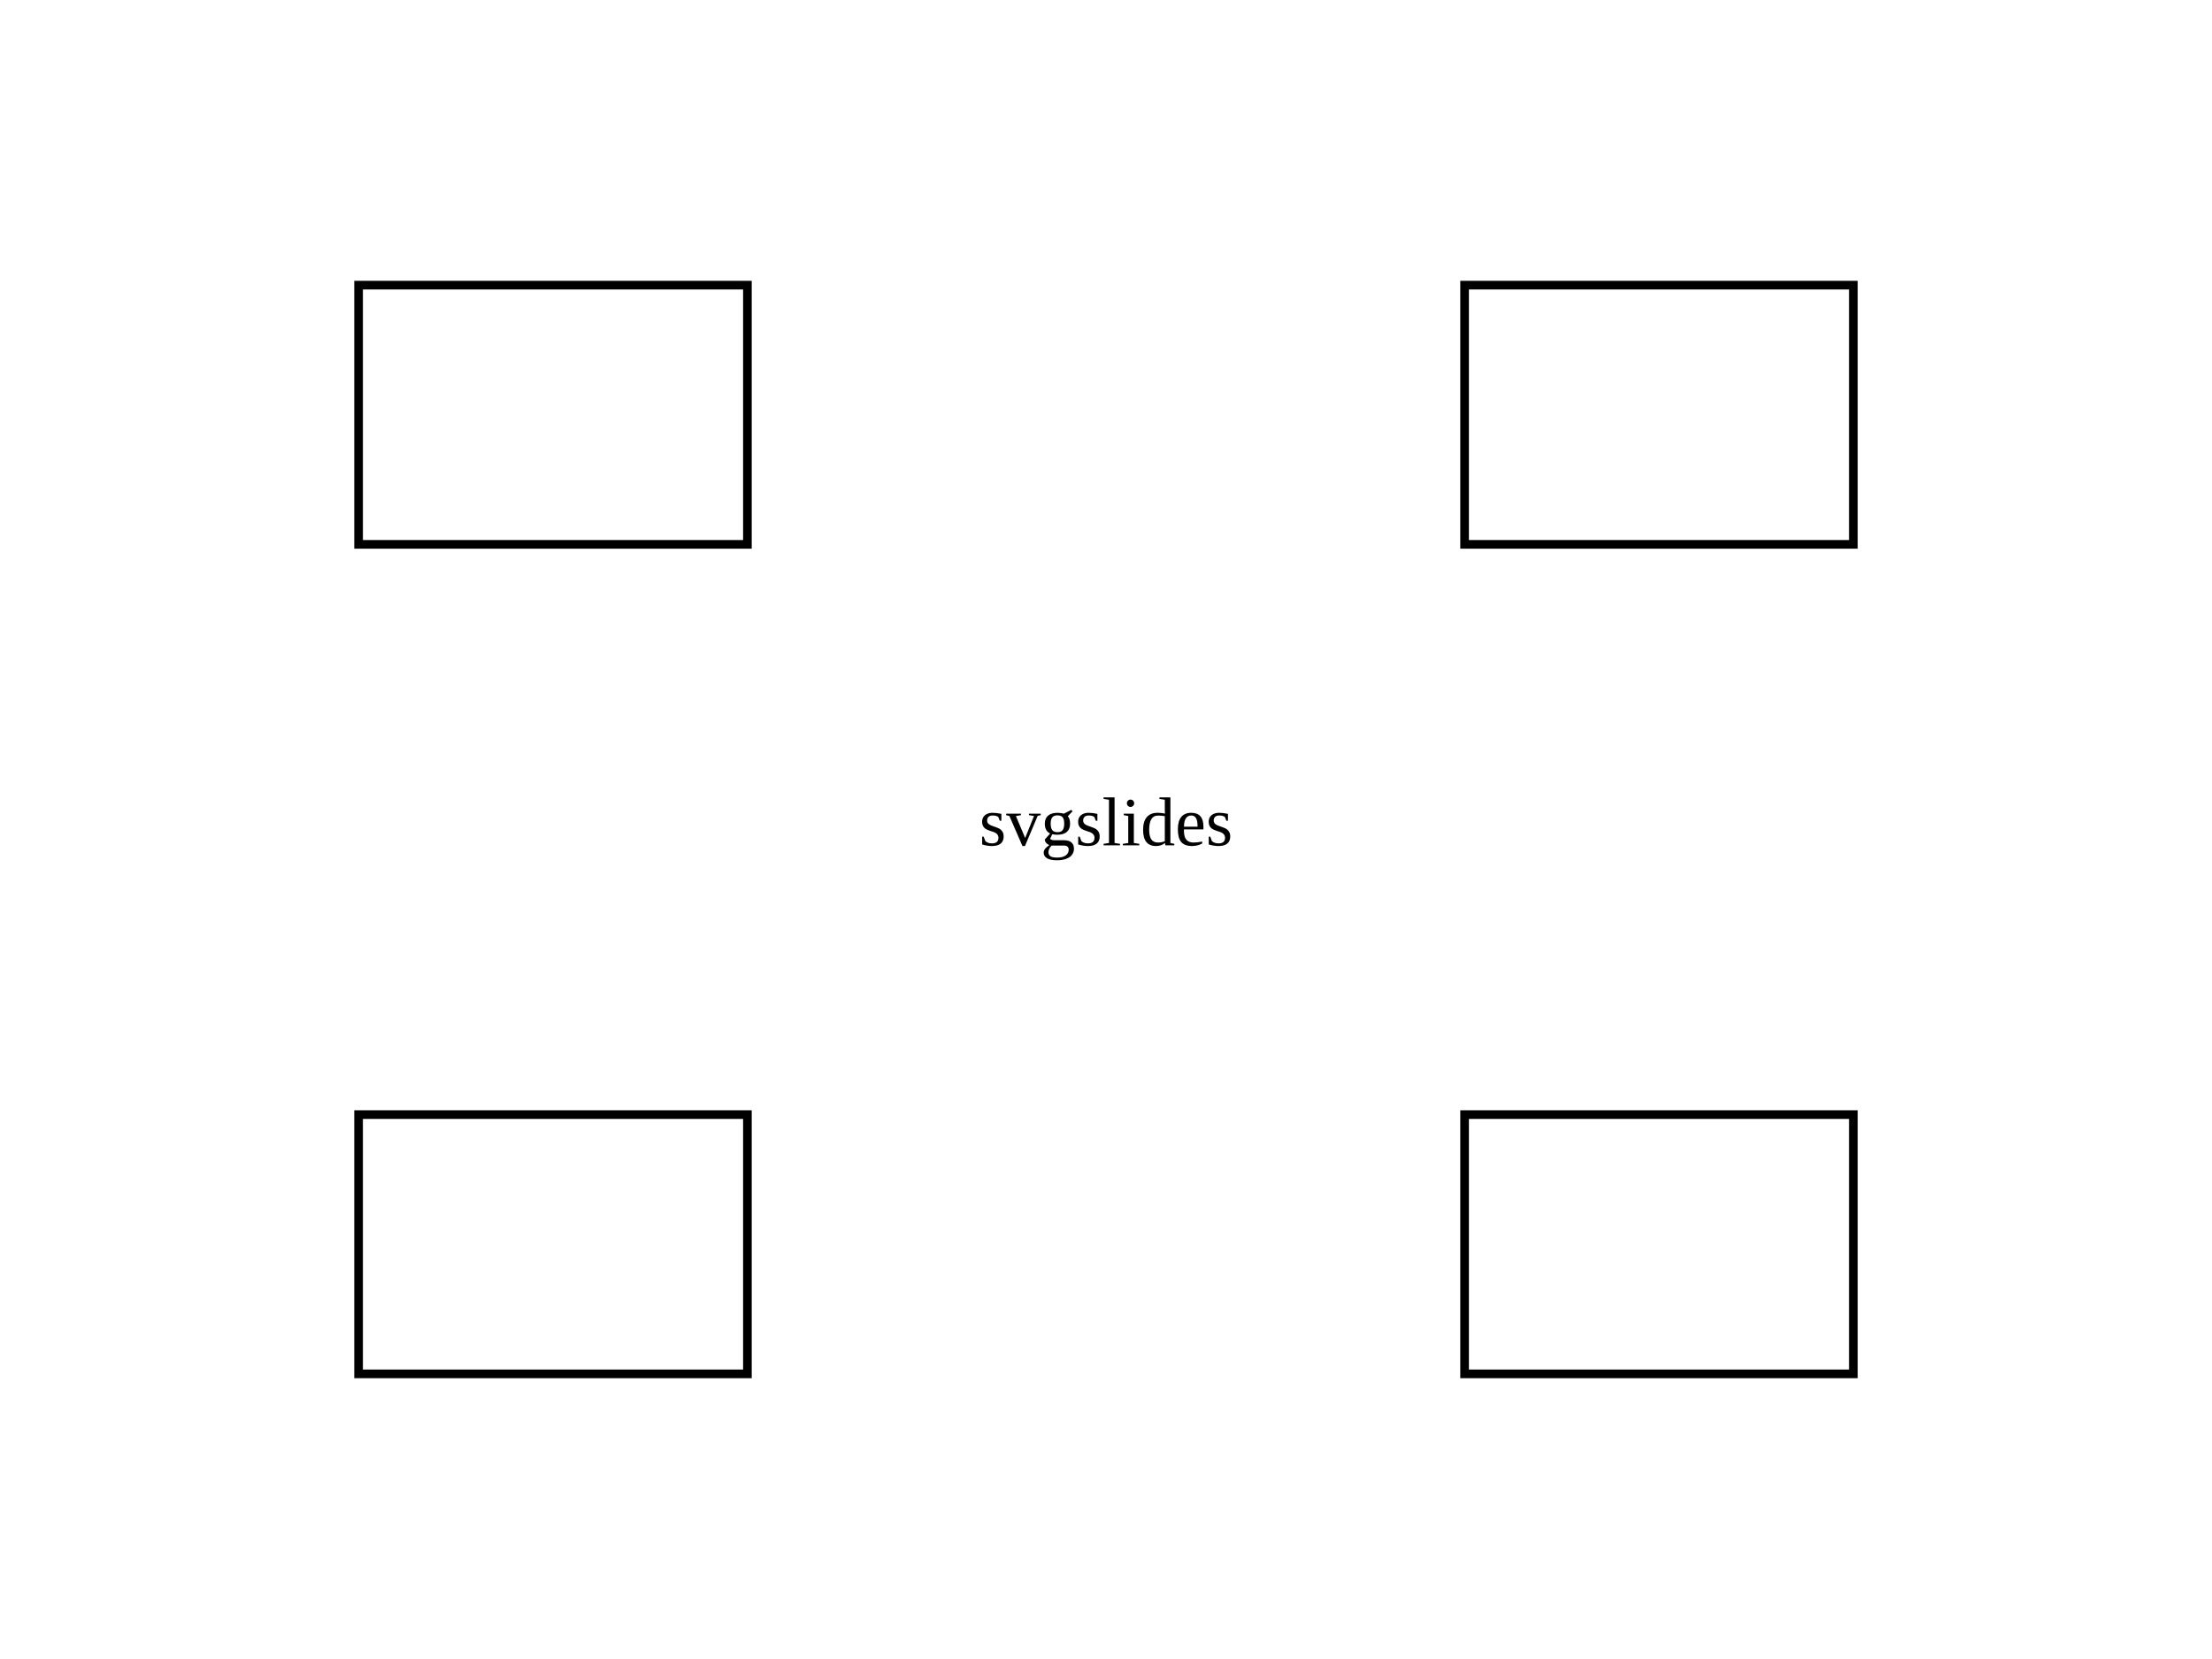
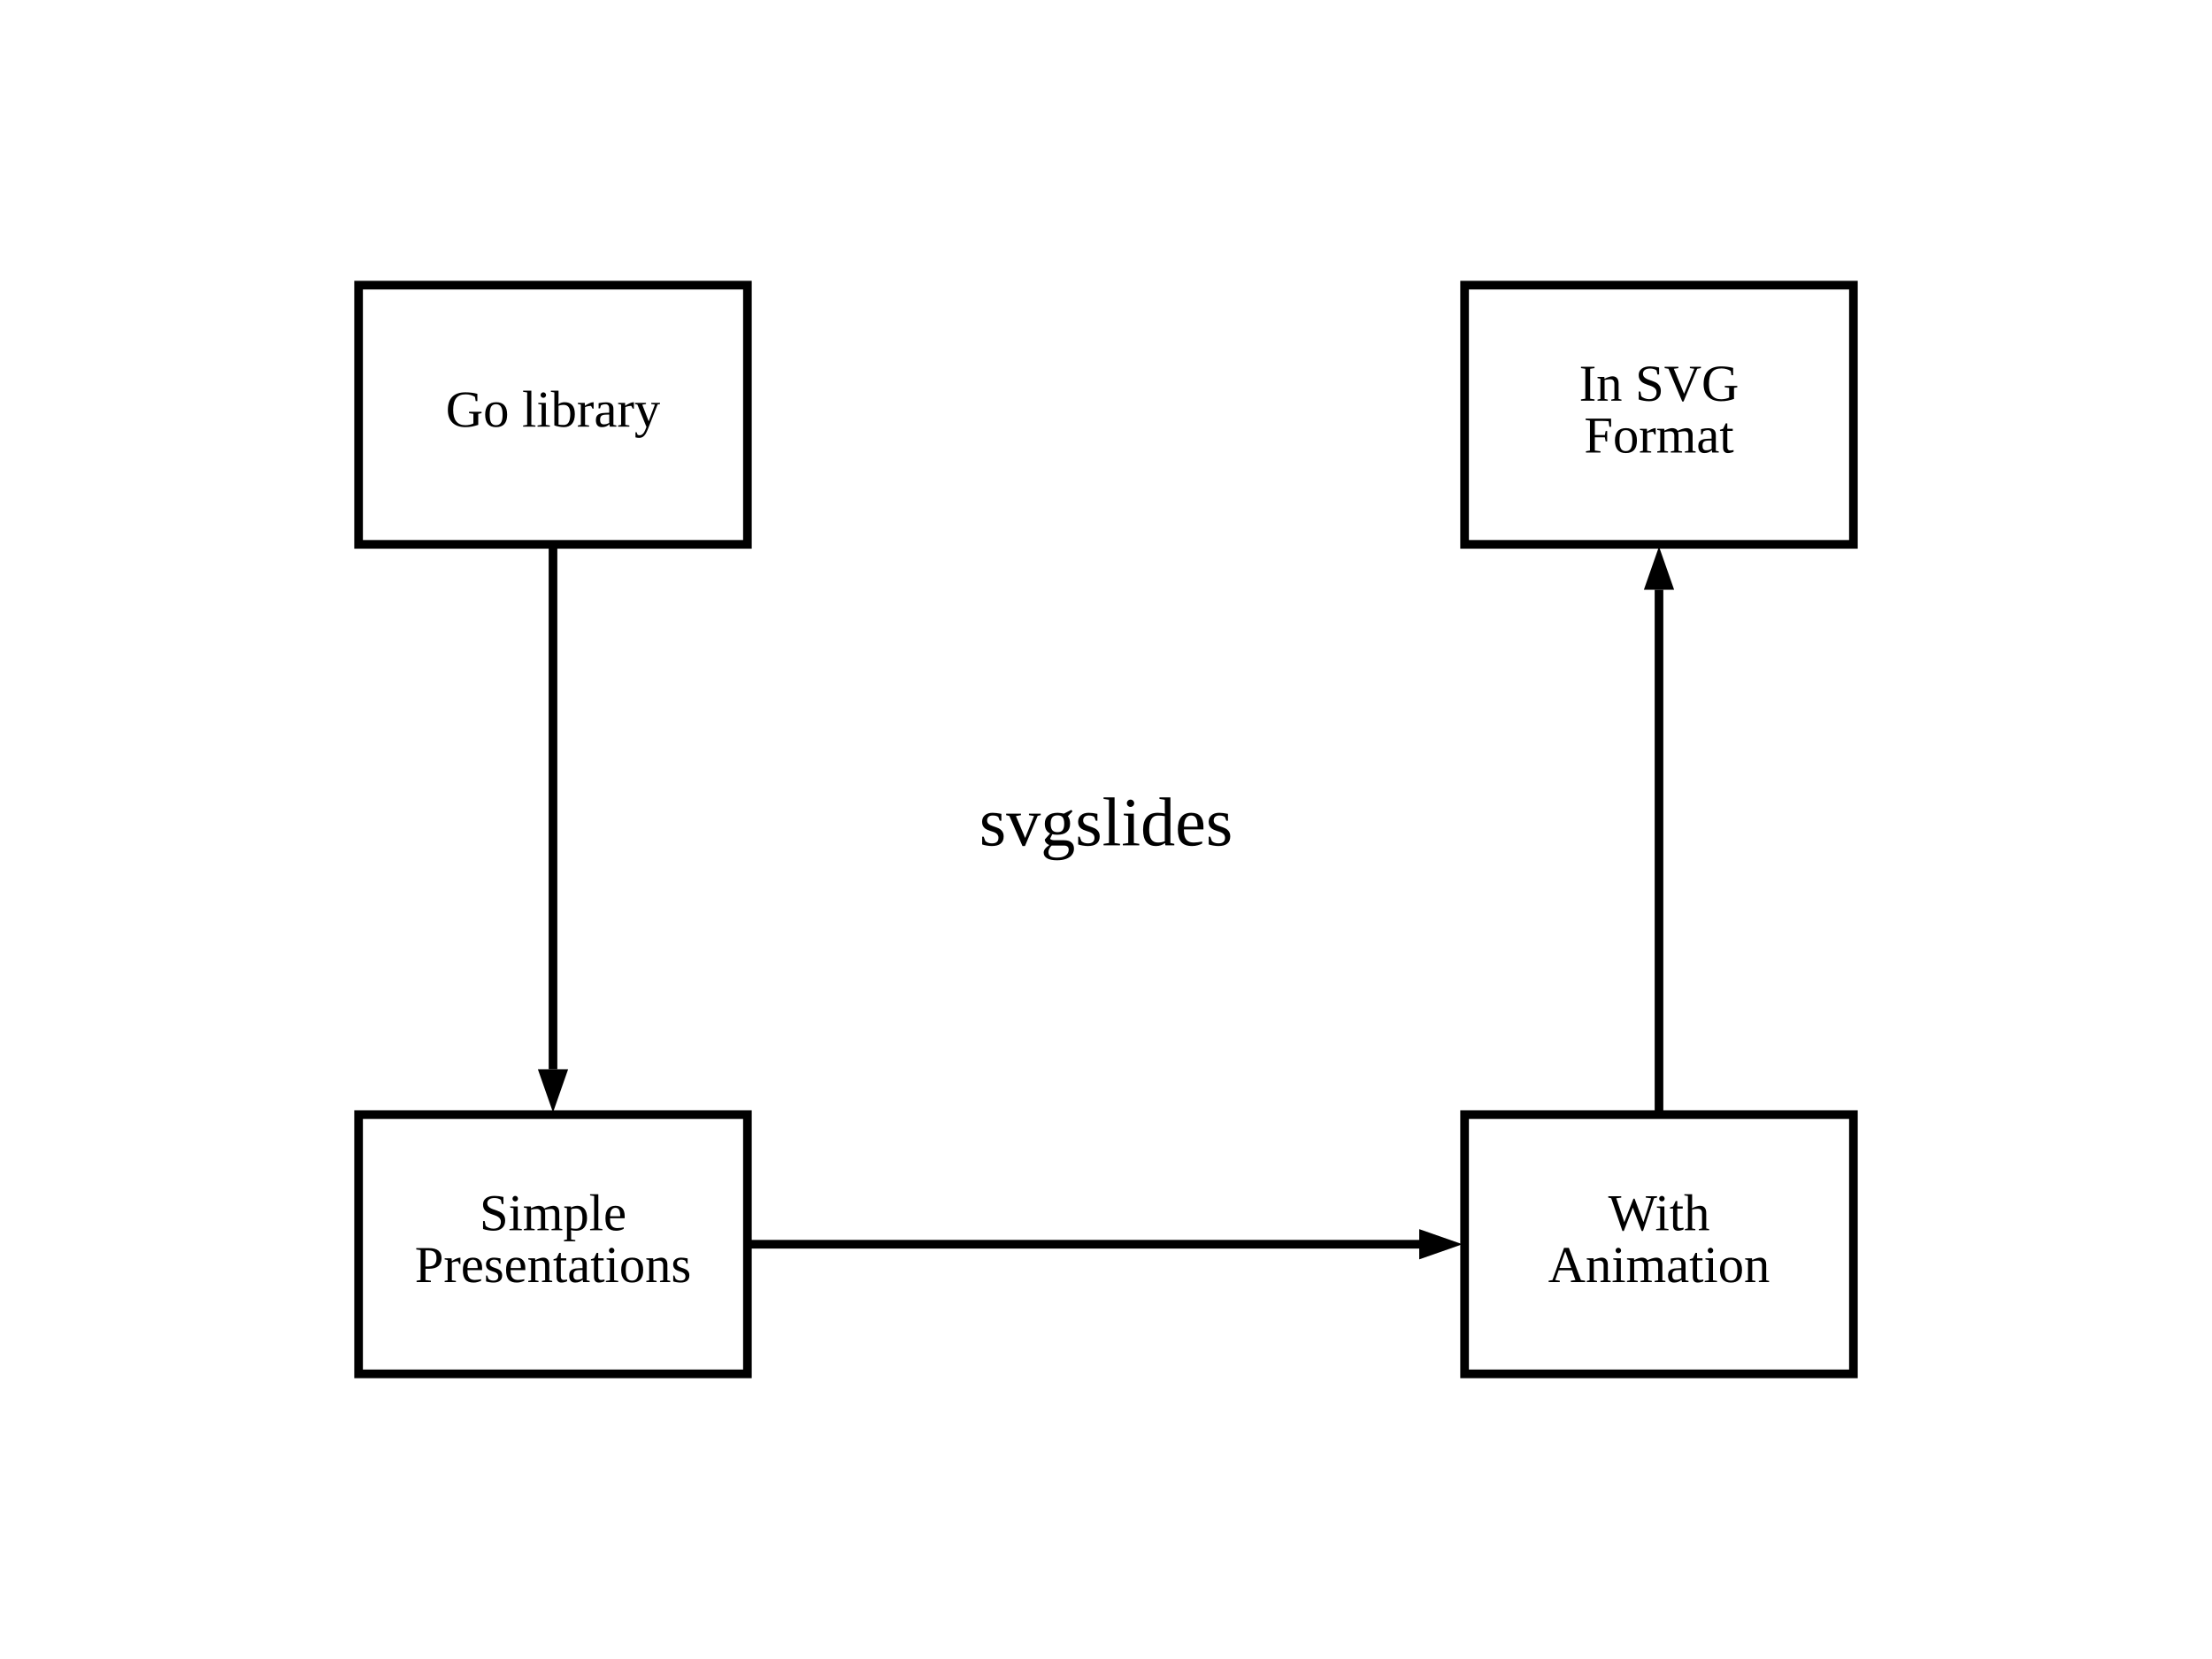
<svg xmlns="http://www.w3.org/2000/svg" xmlns:xlink="http://www.w3.org/1999/xlink" width="1024.00" height="768.00">
  <use id="slide1" xlink:href="#slide1-def" x="0" y="0" />
-   <def>
+   <defs>
    <g id="slide1-def">
      <text x="50%" y="50%" dominant-baseline="middle" text-anchor="middle" fill="black" font-size="32px">svgslides</text>
      <rect x="166.00" y="132.00" width="180.00" height="120.00" id="1" stroke="black" fill="transparent" stroke-width="4" />
+       <text x="256.00" y="192.00" fill="black" dominant-baseline="middle" text-anchor="middle" font-size="24px">Go library</text>
      <rect x="166.00" y="516.00" width="180.00" height="120.00" id="2" stroke="black" fill="transparent" stroke-width="4" />
+       <text x="256.00" y="564.00" fill="black" dominant-baseline="middle" text-anchor="middle" font-size="24px">Simple</text>
+       <text x="256.00" y="588.00" fill="black" dominant-baseline="middle" text-anchor="middle" font-size="24px">Presentations</text>
      <rect x="678.00" y="516.00" width="180.00" height="120.00" id="3" stroke="black" fill="transparent" stroke-width="4" />
+       <text x="768.00" y="564.00" fill="black" dominant-baseline="middle" text-anchor="middle" font-size="24px">With</text>
+       <text x="768.00" y="588.00" fill="black" dominant-baseline="middle" text-anchor="middle" font-size="24px">Animation</text>
      <rect x="678.00" y="132.00" width="180.00" height="120.00" id="4" stroke="black" fill="transparent" stroke-width="4" />
+       <text x="768.00" y="180.00" fill="black" dominant-baseline="middle" text-anchor="middle" font-size="24px">In SVG</text>
+       <text x="768.00" y="204.00" fill="black" dominant-baseline="middle" text-anchor="middle" font-size="24px">Format</text>
+       <line x1="256.00" y1="252.00" x2="256.00" y2="495.00" stroke="black" stroke-width="4" marker-end="url(#arrowhead)" />
+       <line x1="346.00" y1="576.00" x2="657.00" y2="576.00" stroke="black" stroke-width="4" marker-end="url(#arrowhead)" />
+       <line x1="768.00" y1="516.00" x2="768.00" y2="273.00" stroke="black" stroke-width="4" marker-end="url(#arrowhead)" />
    </g>
-   </def>
+     <marker id="arrowhead" markerWidth="5" markerHeight="3.5" refX="0" refY="1.75" orient="auto">
+       <polygon points="0 0, 5 1.75 0 3.5" />
+     </marker>
+   </defs>
</svg>
